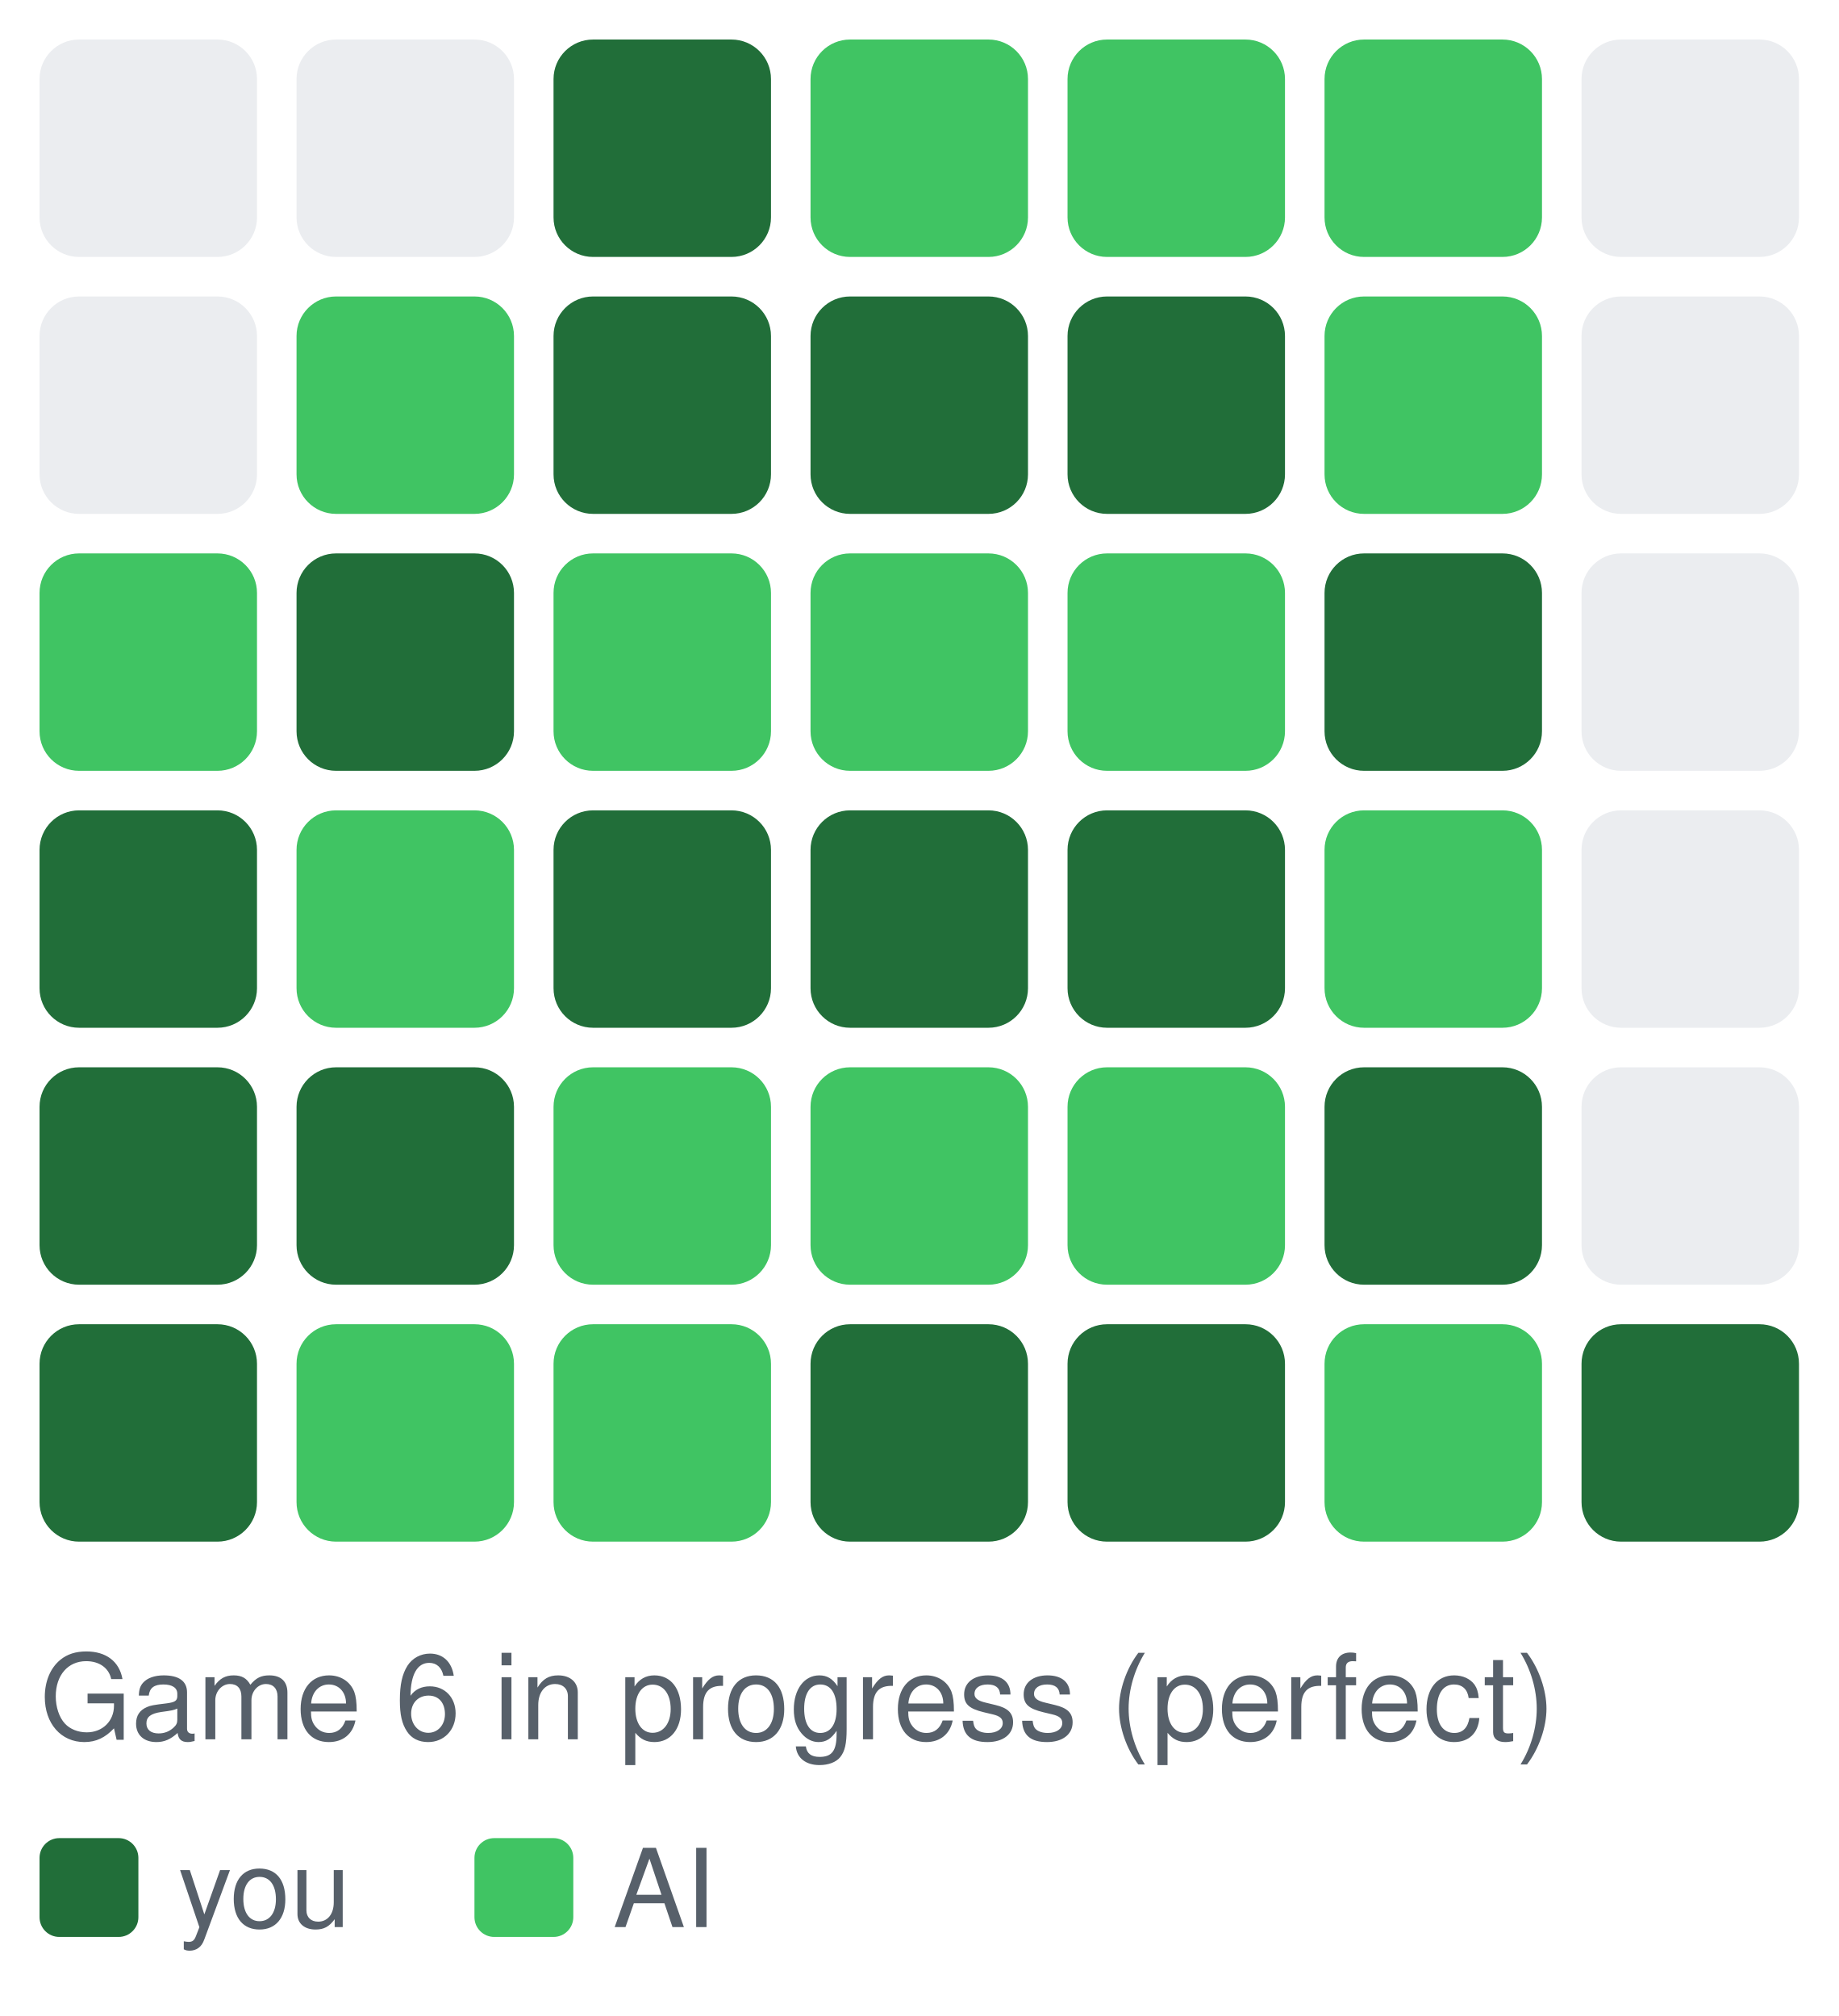
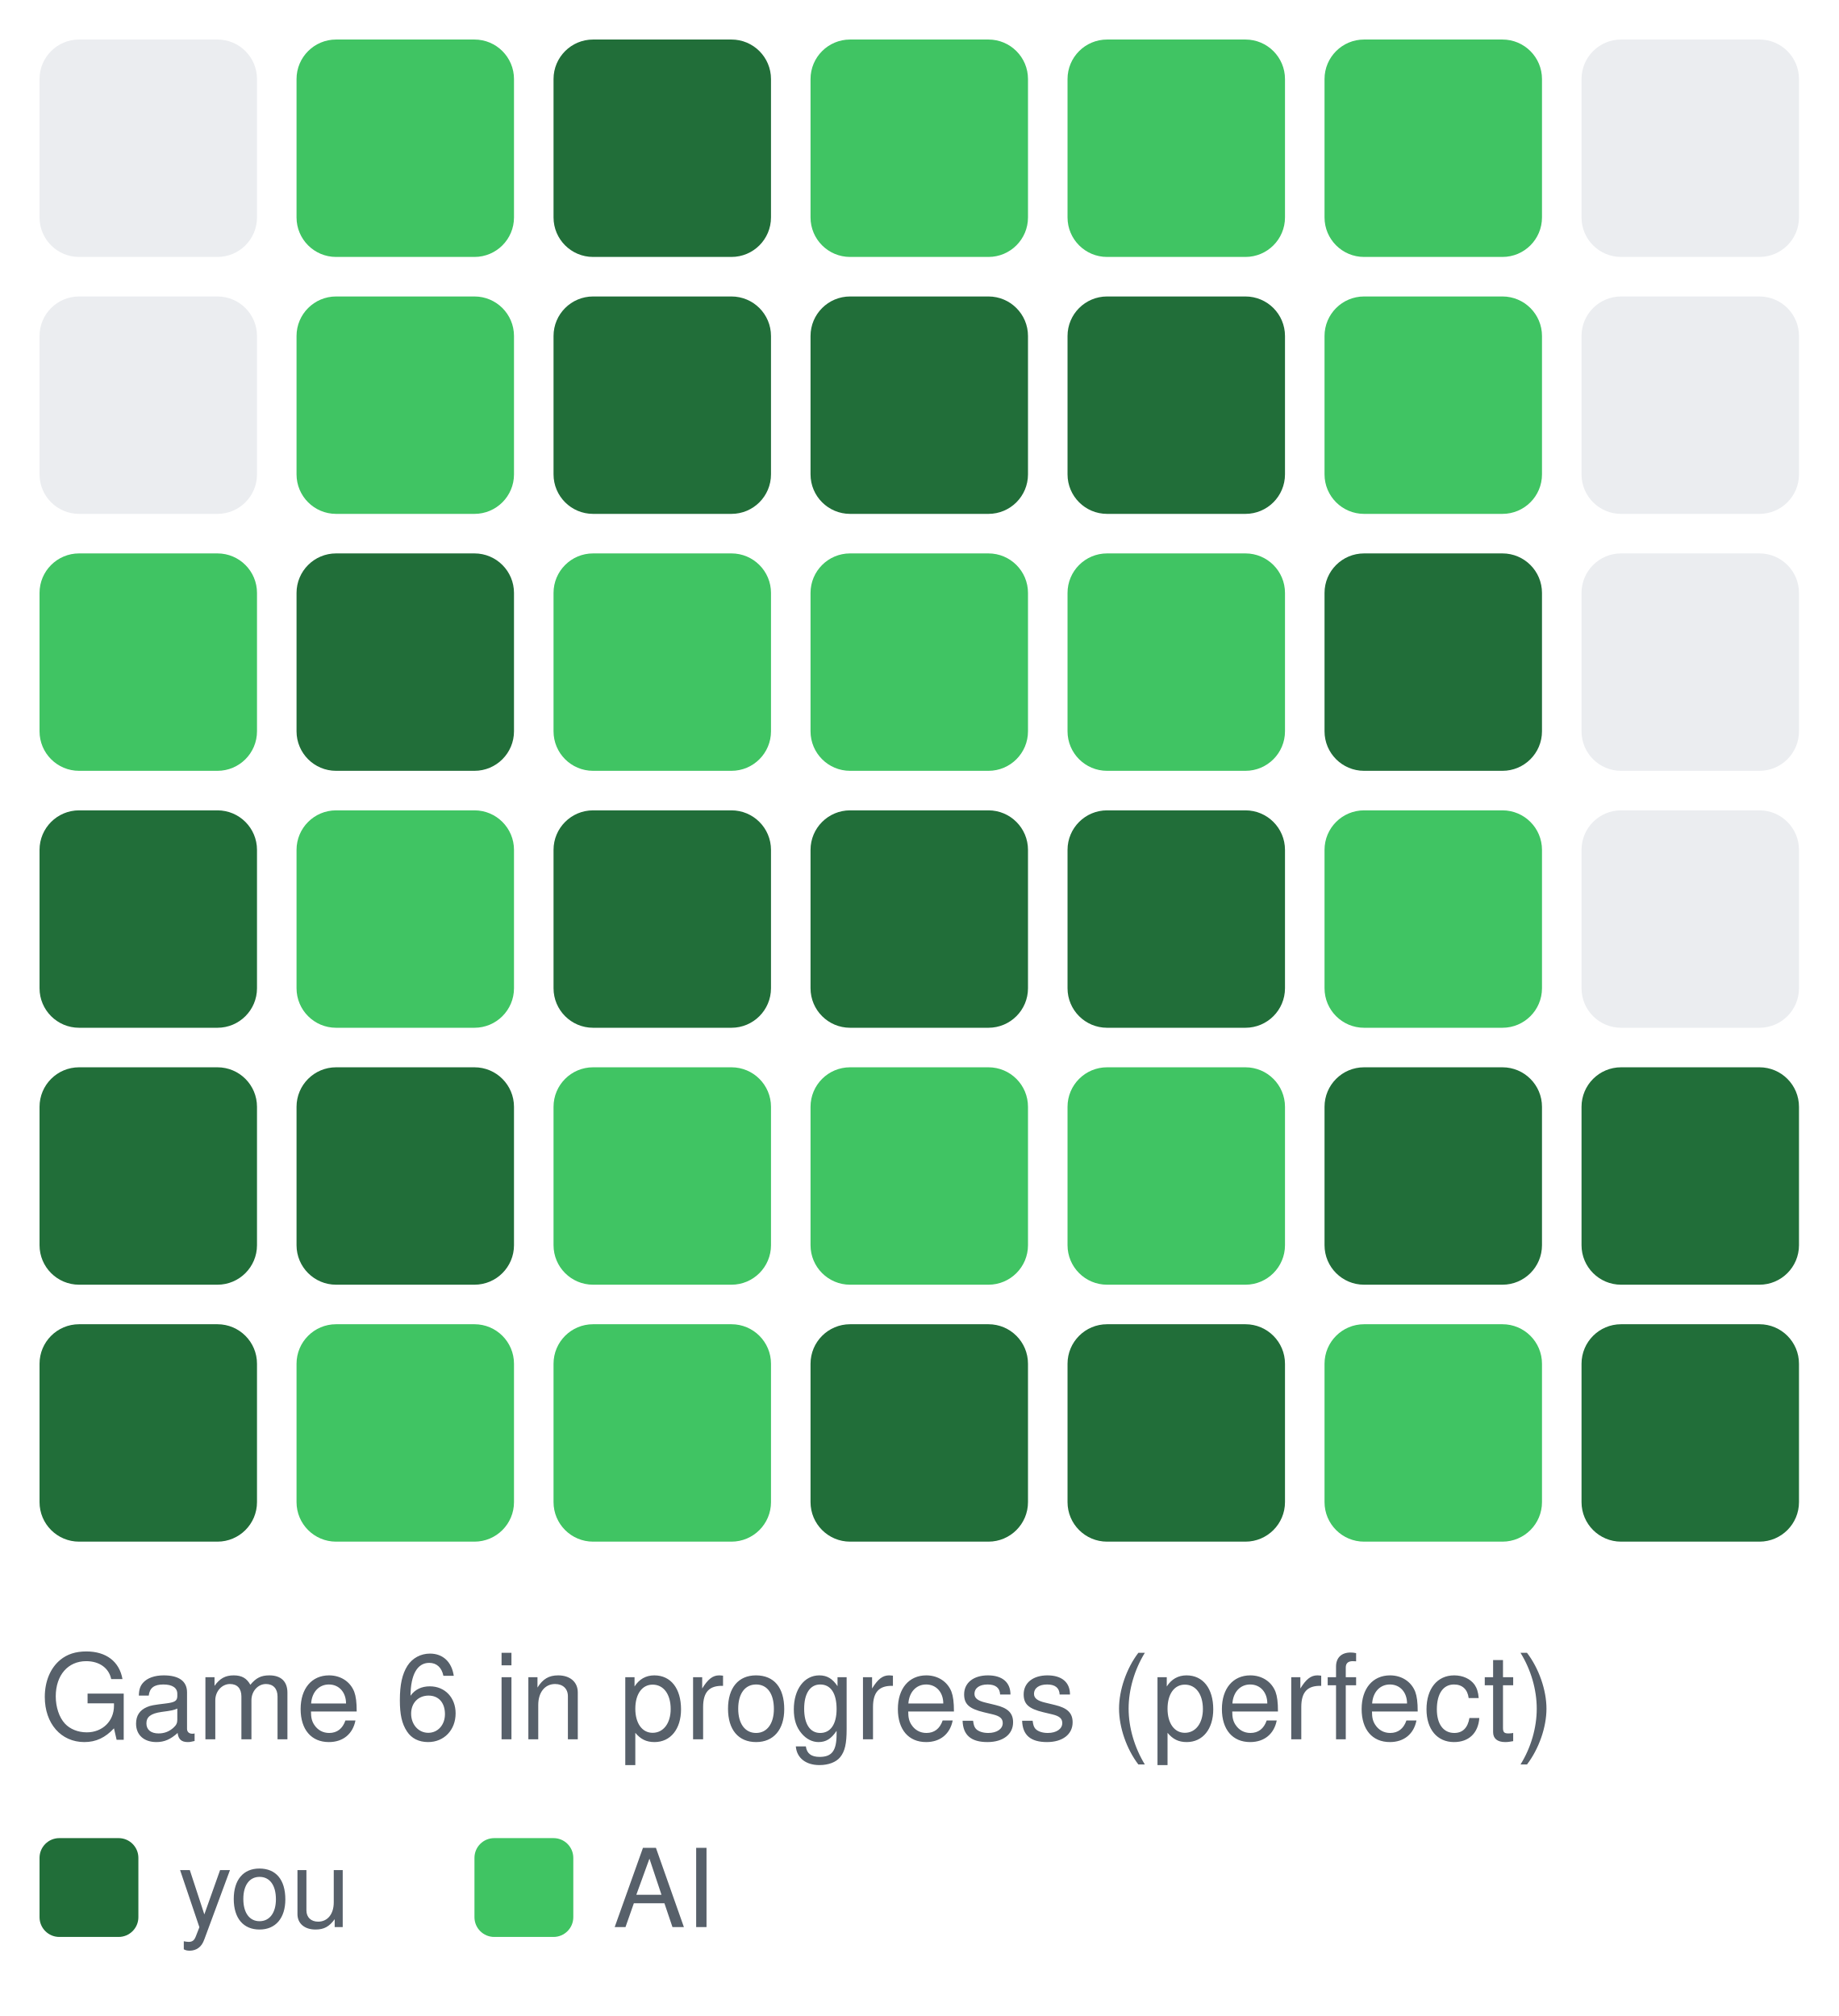
<svg xmlns="http://www.w3.org/2000/svg" width="186" height="204" viewBox="0 0 186 204" role="img" aria-label="Commit Four: Game 6 in progress (perfect)">
  <rect x="4" y="134" width="22" height="22" rx="4" fill="#216e39" />
  <rect x="4" y="108" width="22" height="22" rx="4" fill="#216e39" />
  <rect x="4" y="82" width="22" height="22" rx="4" fill="#216e39" />
  <rect x="4" y="56" width="22" height="22" rx="4" fill="#40c463" />
  <rect x="4" y="30" width="22" height="22" rx="4" fill="#ebedf0" />
  <rect x="4" y="4" width="22" height="22" rx="4" fill="#ebedf0" />
  <rect x="30" y="134" width="22" height="22" rx="4" fill="#40c463" />
  <rect x="30" y="108" width="22" height="22" rx="4" fill="#216e39" />
  <rect x="30" y="82" width="22" height="22" rx="4" fill="#40c463" />
  <rect x="30" y="56" width="22" height="22" rx="4" fill="#216e39" />
  <rect x="30" y="30" width="22" height="22" rx="4" fill="#40c463" />
-   <rect x="30" y="4" width="22" height="22" rx="4" fill="#ebedf0" />
+   <rect x="30" y="4" width="22" height="22" rx="4" fill="#40c463" />
  <rect x="56" y="134" width="22" height="22" rx="4" fill="#40c463" />
  <rect x="56" y="108" width="22" height="22" rx="4" fill="#40c463" />
  <rect x="56" y="82" width="22" height="22" rx="4" fill="#216e39" />
  <rect x="56" y="56" width="22" height="22" rx="4" fill="#40c463" />
  <rect x="56" y="30" width="22" height="22" rx="4" fill="#216e39" />
  <rect x="56" y="4" width="22" height="22" rx="4" fill="#216e39" />
  <rect x="82" y="134" width="22" height="22" rx="4" fill="#216e39" />
  <rect x="82" y="108" width="22" height="22" rx="4" fill="#40c463" />
  <rect x="82" y="82" width="22" height="22" rx="4" fill="#216e39" />
  <rect x="82" y="56" width="22" height="22" rx="4" fill="#40c463" />
  <rect x="82" y="30" width="22" height="22" rx="4" fill="#216e39" />
  <rect x="82" y="4" width="22" height="22" rx="4" fill="#40c463" />
  <rect x="108" y="134" width="22" height="22" rx="4" fill="#216e39" />
  <rect x="108" y="108" width="22" height="22" rx="4" fill="#40c463" />
  <rect x="108" y="82" width="22" height="22" rx="4" fill="#216e39" />
  <rect x="108" y="56" width="22" height="22" rx="4" fill="#40c463" />
  <rect x="108" y="30" width="22" height="22" rx="4" fill="#216e39" />
  <rect x="108" y="4" width="22" height="22" rx="4" fill="#40c463" />
  <rect x="134" y="134" width="22" height="22" rx="4" fill="#40c463" />
  <rect x="134" y="108" width="22" height="22" rx="4" fill="#216e39" />
  <rect x="134" y="82" width="22" height="22" rx="4" fill="#40c463" />
  <rect x="134" y="56" width="22" height="22" rx="4" fill="#216e39" />
  <rect x="134" y="30" width="22" height="22" rx="4" fill="#40c463" />
  <rect x="134" y="4" width="22" height="22" rx="4" fill="#40c463" />
  <rect x="160" y="134" width="22" height="22" rx="4" fill="#216e39" />
-   <rect x="160" y="108" width="22" height="22" rx="4" fill="#ebedf0" />
+   <rect x="160" y="108" width="22" height="22" rx="4" fill="#216e39" />
  <rect x="160" y="82" width="22" height="22" rx="4" fill="#ebedf0" />
  <rect x="160" y="56" width="22" height="22" rx="4" fill="#ebedf0" />
  <rect x="160" y="30" width="22" height="22" rx="4" fill="#ebedf0" />
  <rect x="160" y="4" width="22" height="22" rx="4" fill="#ebedf0" />
  <text x="4" y="176" font-family="-apple-system,Segoe UI,Helvetica,Arial,sans-serif" font-size="12" fill="#57606a">Game 6 in progress (perfect)</text>
  <rect x="4" y="186" width="10" height="10" rx="2" fill="#216e39" />
  <text x="18" y="195" font-family="-apple-system,Segoe UI,Helvetica,Arial,sans-serif" font-size="11" fill="#57606a">you</text>
  <rect x="48" y="186" width="10" height="10" rx="2" fill="#40c463" />
  <text x="62" y="195" font-family="-apple-system,Segoe UI,Helvetica,Arial,sans-serif" font-size="11" fill="#57606a">AI</text>
</svg>
